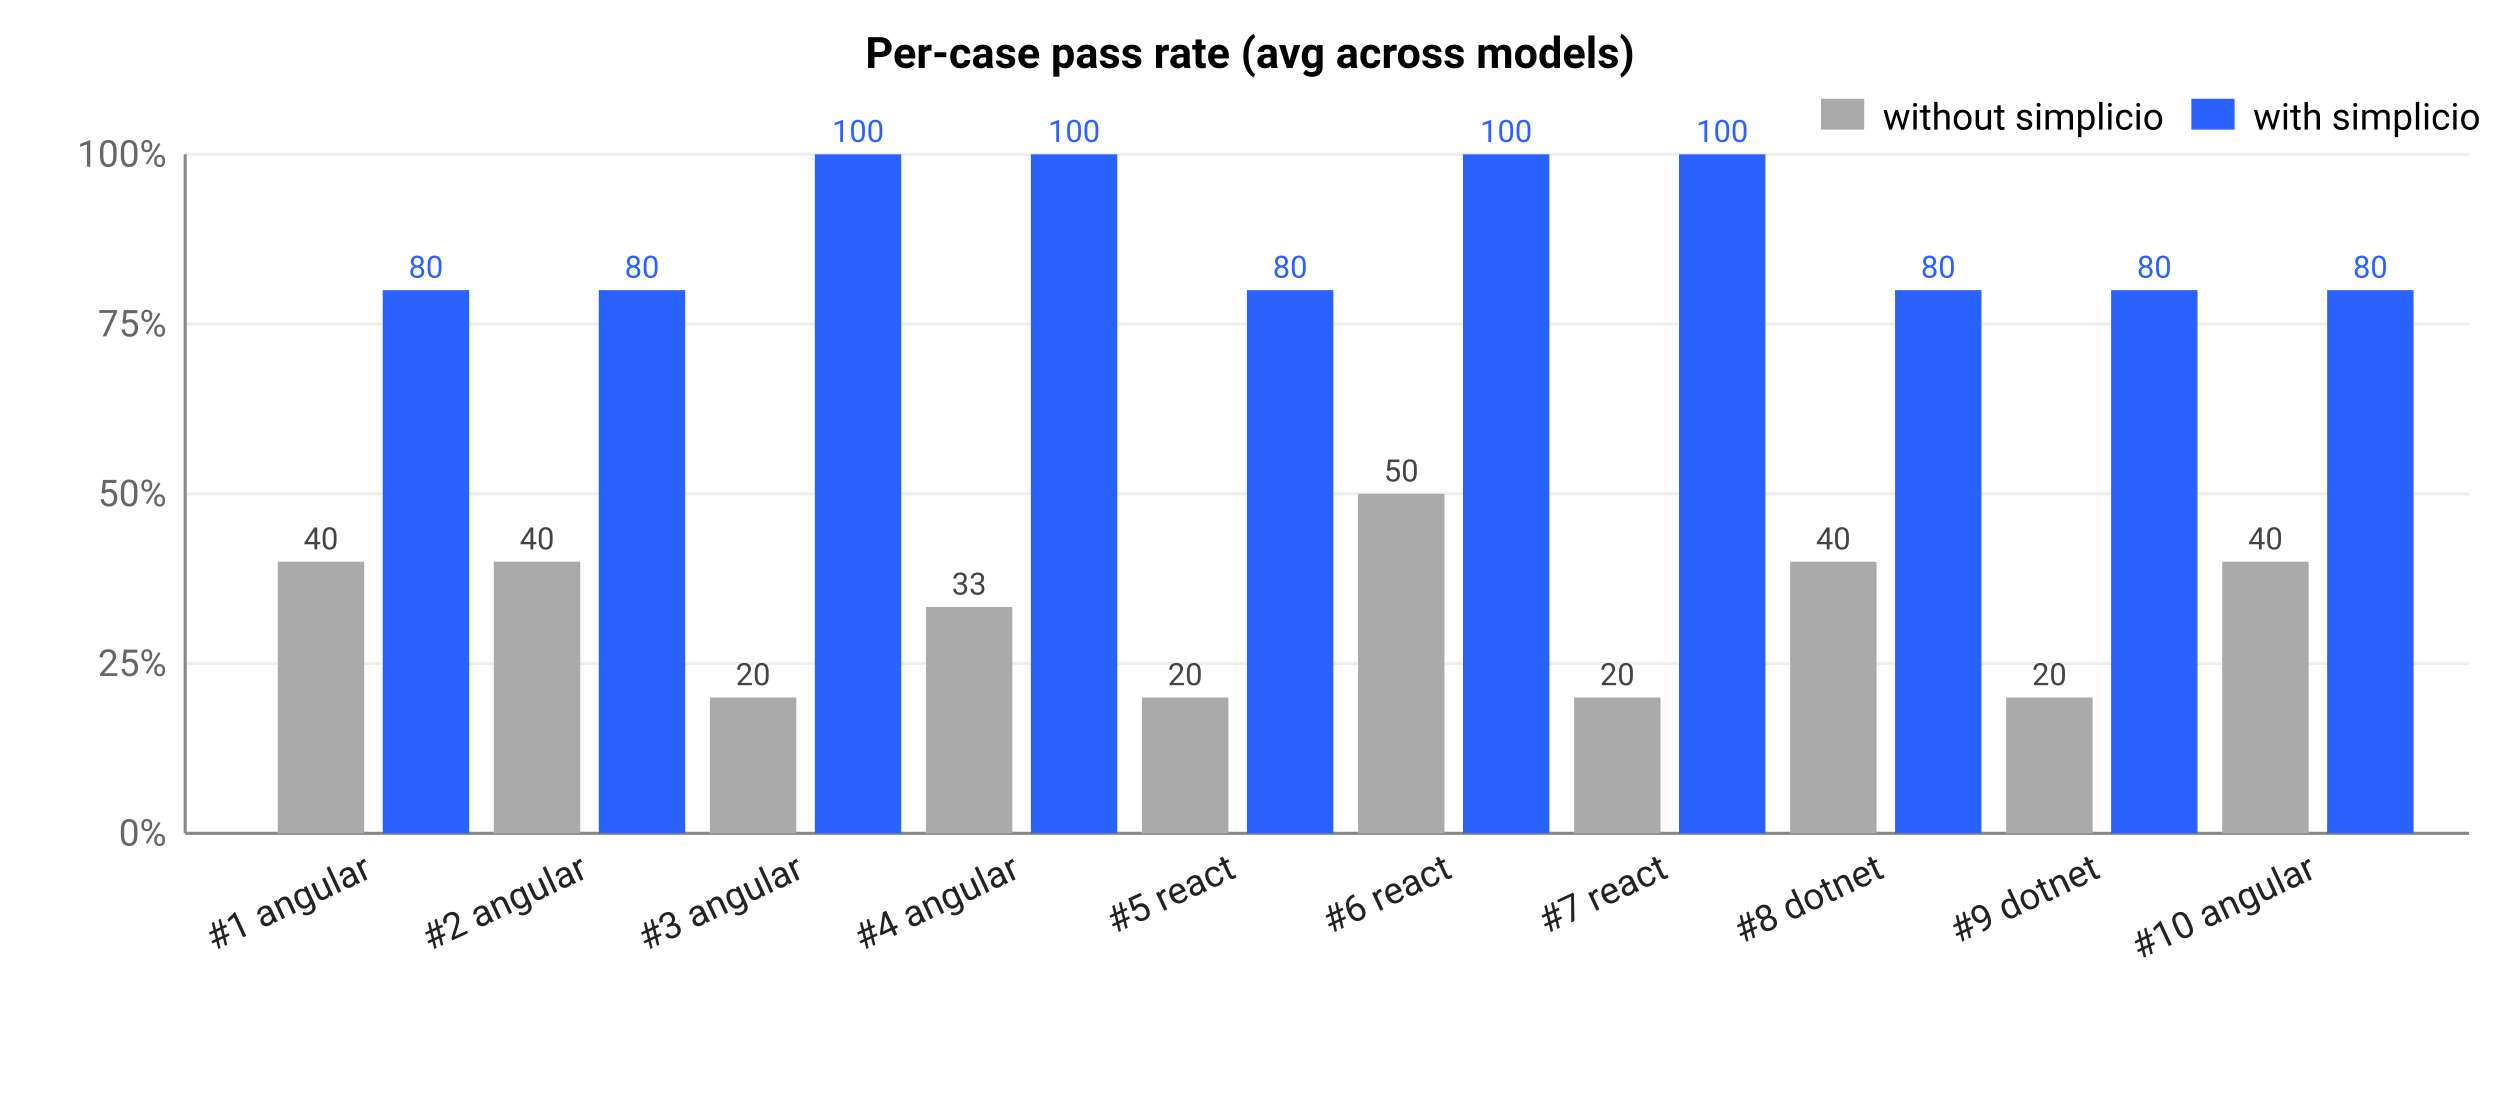
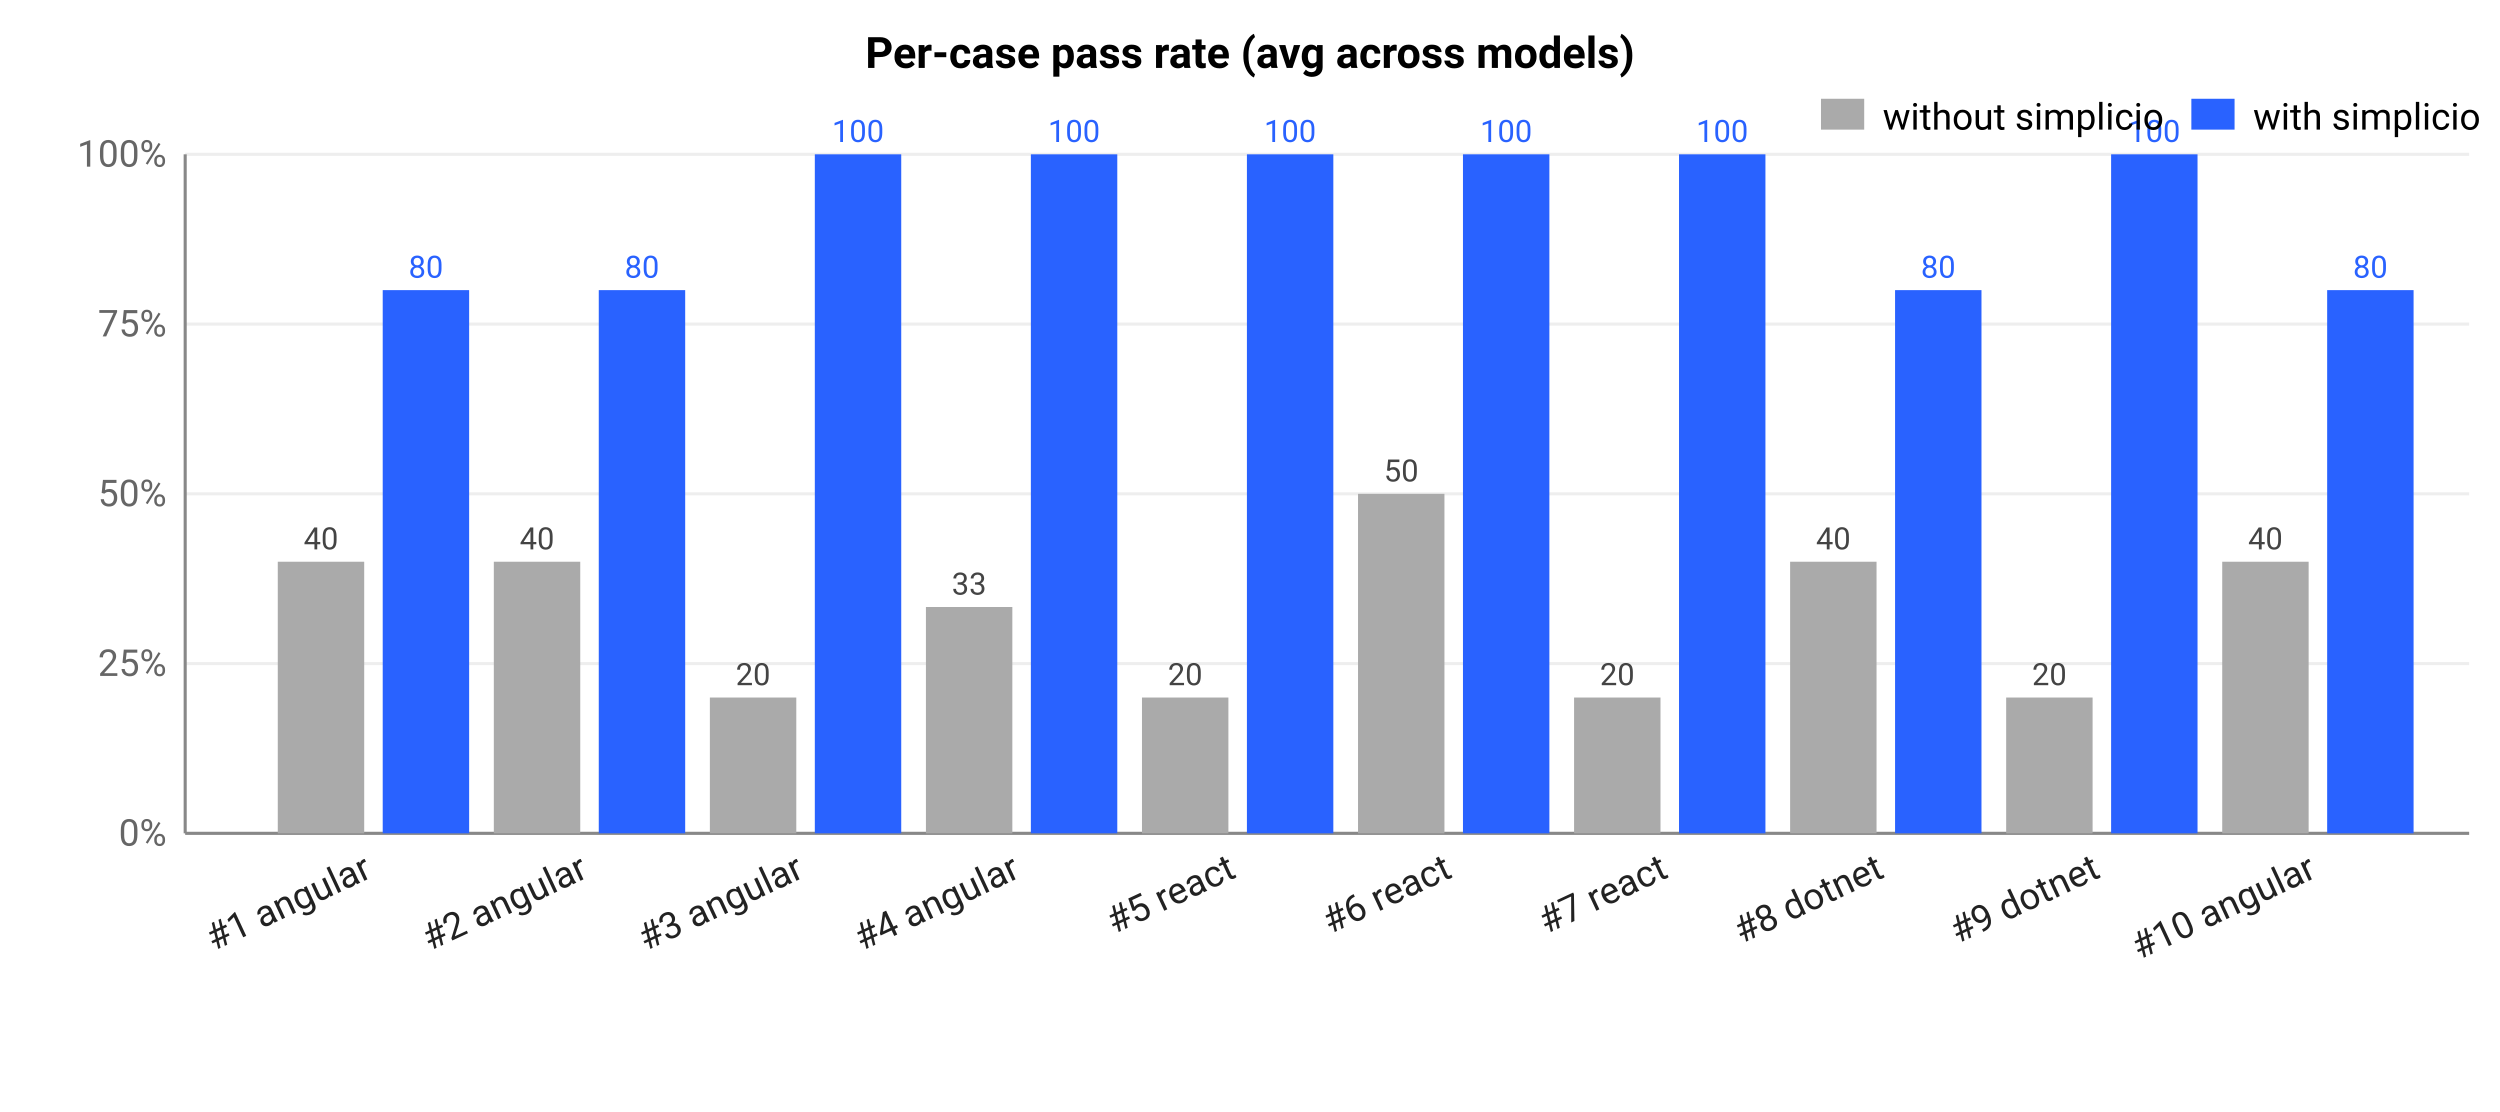
<svg xmlns="http://www.w3.org/2000/svg" viewBox="0 0 810 360" font-family="-apple-system,Segoe UI,Roboto,sans-serif" font-size="12">
  <style>.bar-sem{fill:#aaa}.bar-com{fill:#2962ff}.lbl{fill:#222}.ax{stroke:#888;stroke-width:1}.grid{stroke:#eee;stroke-width:1}</style>
  <text x="405.0" y="22" text-anchor="middle" font-weight="600" font-size="14">Per-case pass rate (avg across models)</text>
  <line x1="60" y1="50.0" x2="800" y2="50.0" class="grid" />
  <text x="54" y="54.0" text-anchor="end" fill="#666">100%</text>
  <line x1="60" y1="105.0" x2="800" y2="105.0" class="grid" />
  <text x="54" y="109.0" text-anchor="end" fill="#666">75%</text>
  <line x1="60" y1="160.0" x2="800" y2="160.0" class="grid" />
  <text x="54" y="164.0" text-anchor="end" fill="#666">50%</text>
  <line x1="60" y1="215.0" x2="800" y2="215.0" class="grid" />
  <text x="54" y="219.0" text-anchor="end" fill="#666">25%</text>
  <line x1="60" y1="270.0" x2="800" y2="270.0" class="grid" />
  <text x="54" y="274.0" text-anchor="end" fill="#666">0%</text>
  <line x1="60" y1="270" x2="800" y2="270" class="ax" />
  <line x1="60" y1="50" x2="60" y2="270" class="ax" />
  <rect x="90" y="182.0" width="28" height="88.0" class="bar-sem" />
  <rect x="124" y="94.0" width="28" height="176.0" class="bar-com" />
  <text x="104.0" y="178.0" text-anchor="middle" fill="#444" font-size="10">40</text>
  <text x="138.0" y="90.0" text-anchor="middle" fill="#2962ff" font-size="10">80</text>
  <text x="121" y="284" transform="rotate(-25 121 284)" text-anchor="end" class="lbl">#1 angular</text>
  <rect x="160" y="182.0" width="28" height="88.0" class="bar-sem" />
  <rect x="194" y="94.0" width="28" height="176.0" class="bar-com" />
  <text x="174.0" y="178.0" text-anchor="middle" fill="#444" font-size="10">40</text>
  <text x="208.0" y="90.0" text-anchor="middle" fill="#2962ff" font-size="10">80</text>
  <text x="191" y="284" transform="rotate(-25 191 284)" text-anchor="end" class="lbl">#2 angular</text>
  <rect x="230" y="226.0" width="28" height="44.0" class="bar-sem" />
  <rect x="264" y="50.0" width="28" height="220.0" class="bar-com" />
  <text x="244.0" y="222.0" text-anchor="middle" fill="#444" font-size="10">20</text>
  <text x="278.0" y="46.0" text-anchor="middle" fill="#2962ff" font-size="10">100</text>
  <text x="261" y="284" transform="rotate(-25 261 284)" text-anchor="end" class="lbl">#3 angular</text>
  <rect x="300" y="196.667" width="28" height="73.333" class="bar-sem" />
  <rect x="334" y="50.0" width="28" height="220.0" class="bar-com" />
  <text x="314.0" y="192.667" text-anchor="middle" fill="#444" font-size="10">33</text>
  <text x="348.0" y="46.0" text-anchor="middle" fill="#2962ff" font-size="10">100</text>
  <text x="331" y="284" transform="rotate(-25 331 284)" text-anchor="end" class="lbl">#4 angular</text>
  <rect x="370" y="226.0" width="28" height="44.0" class="bar-sem" />
-   <rect x="404" y="94.0" width="28" height="176.0" class="bar-com" />
+   <rect x="404" y="50.0" width="28" height="220.0" class="bar-com" />
  <text x="384.0" y="222.0" text-anchor="middle" fill="#444" font-size="10">20</text>
-   <text x="418.0" y="90.0" text-anchor="middle" fill="#2962ff" font-size="10">80</text>
+   <text x="418.0" y="46.0" text-anchor="middle" fill="#2962ff" font-size="10">100</text>
  <text x="401" y="284" transform="rotate(-25 401 284)" text-anchor="end" class="lbl">#5 react</text>
  <rect x="440" y="160.0" width="28" height="110.0" class="bar-sem" />
  <rect x="474" y="50.0" width="28" height="220.0" class="bar-com" />
  <text x="454.0" y="156.0" text-anchor="middle" fill="#444" font-size="10">50</text>
  <text x="488.0" y="46.0" text-anchor="middle" fill="#2962ff" font-size="10">100</text>
  <text x="471" y="284" transform="rotate(-25 471 284)" text-anchor="end" class="lbl">#6 react</text>
  <rect x="510" y="226.0" width="28" height="44.0" class="bar-sem" />
  <rect x="544" y="50.0" width="28" height="220.0" class="bar-com" />
  <text x="524.0" y="222.0" text-anchor="middle" fill="#444" font-size="10">20</text>
  <text x="558.0" y="46.0" text-anchor="middle" fill="#2962ff" font-size="10">100</text>
  <text x="541" y="284" transform="rotate(-25 541 284)" text-anchor="end" class="lbl">#7 react</text>
  <rect x="580" y="182.0" width="28" height="88.0" class="bar-sem" />
  <rect x="614" y="94.0" width="28" height="176.0" class="bar-com" />
  <text x="594.0" y="178.0" text-anchor="middle" fill="#444" font-size="10">40</text>
  <text x="628.0" y="90.0" text-anchor="middle" fill="#2962ff" font-size="10">80</text>
  <text x="611" y="284" transform="rotate(-25 611 284)" text-anchor="end" class="lbl">#8 dotnet</text>
  <rect x="650" y="226.0" width="28" height="44.0" class="bar-sem" />
-   <rect x="684" y="94.0" width="28" height="176.0" class="bar-com" />
+   <rect x="684" y="50.0" width="28" height="220.0" class="bar-com" />
  <text x="664.0" y="222.0" text-anchor="middle" fill="#444" font-size="10">20</text>
-   <text x="698.0" y="90.0" text-anchor="middle" fill="#2962ff" font-size="10">80</text>
+   <text x="698.0" y="46.0" text-anchor="middle" fill="#2962ff" font-size="10">100</text>
  <text x="681" y="284" transform="rotate(-25 681 284)" text-anchor="end" class="lbl">#9 dotnet</text>
  <rect x="720" y="182.0" width="28" height="88.0" class="bar-sem" />
  <rect x="754" y="94.0" width="28" height="176.0" class="bar-com" />
  <text x="734.0" y="178.0" text-anchor="middle" fill="#444" font-size="10">40</text>
  <text x="768.0" y="90.0" text-anchor="middle" fill="#2962ff" font-size="10">80</text>
  <text x="751" y="284" transform="rotate(-25 751 284)" text-anchor="end" class="lbl">#10 angular</text>
  <rect x="590" y="32" width="14" height="10" class="bar-sem" />
  <text x="610" y="42">without simplicio</text>
  <rect x="710" y="32" width="14" height="10" class="bar-com" />
  <text x="730" y="42">with simplicio</text>
</svg>
